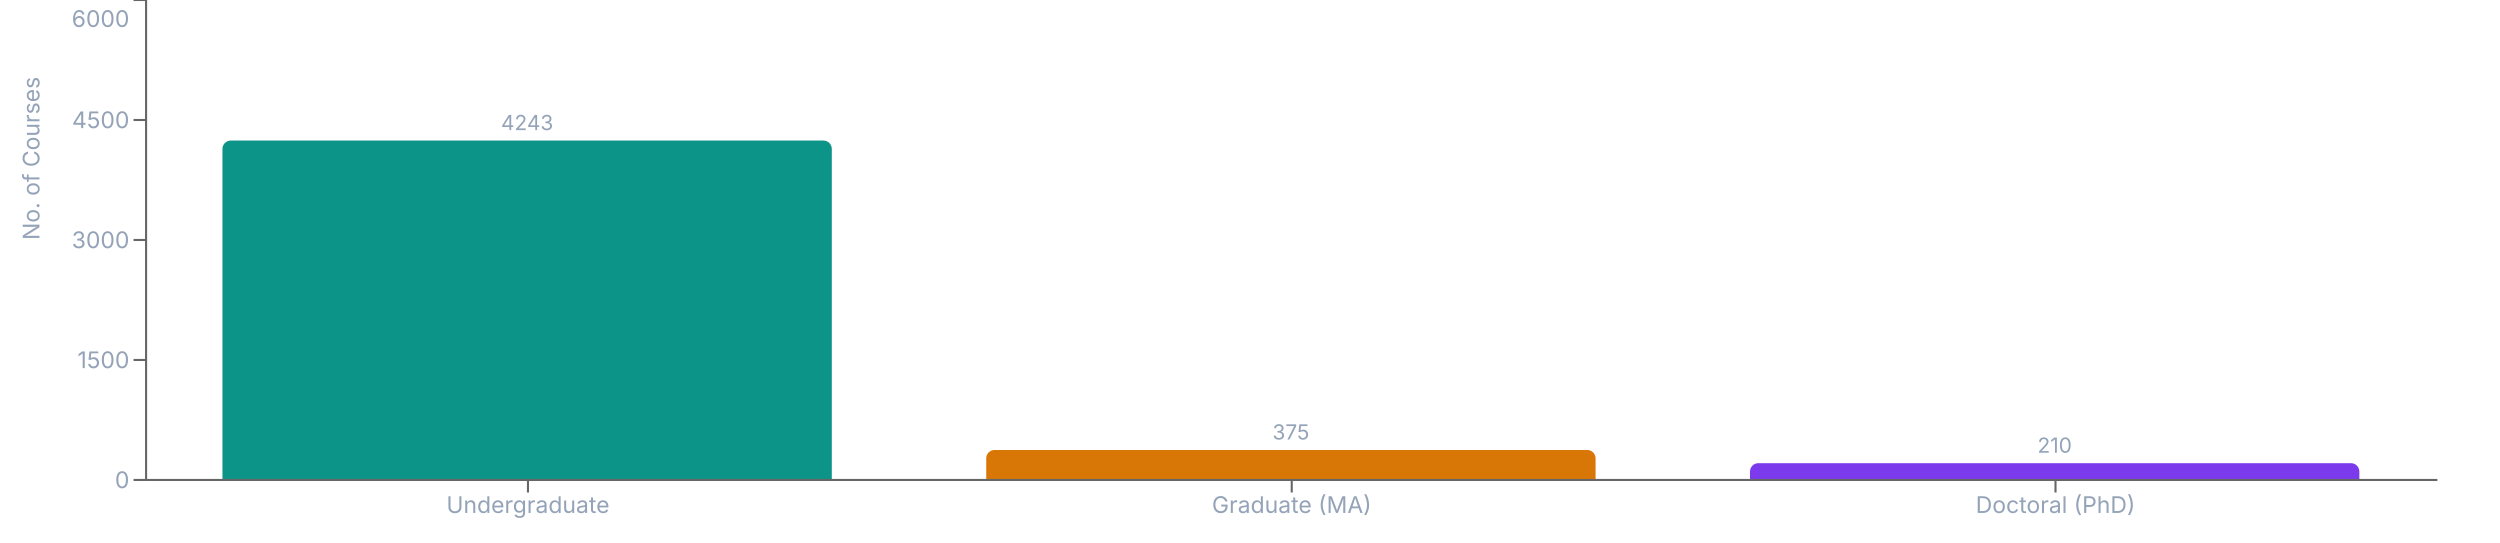
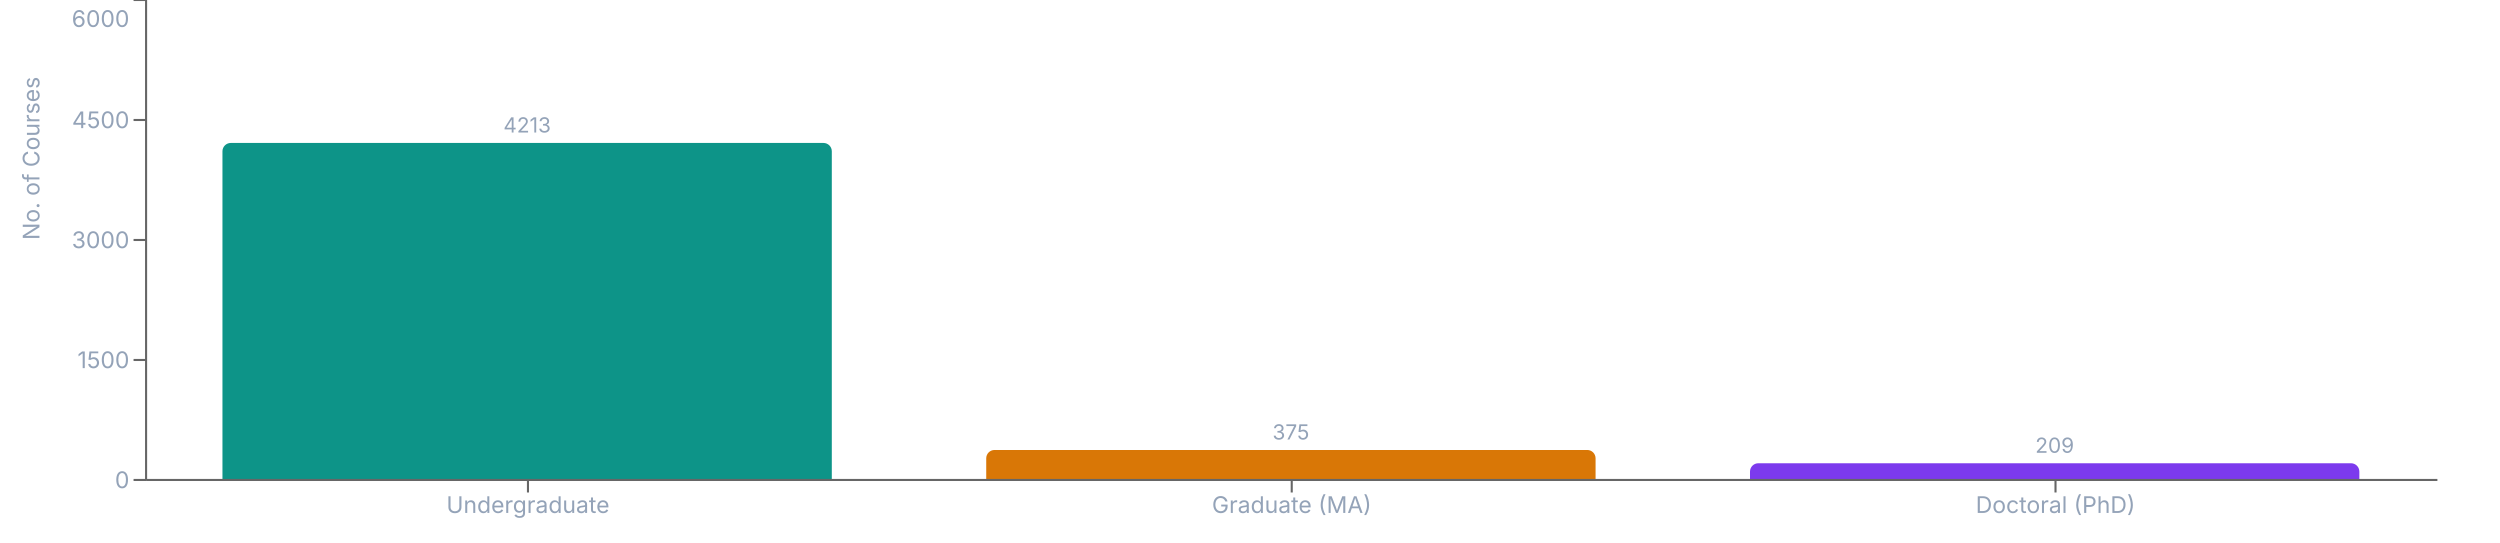
- <svg xmlns="http://www.w3.org/2000/svg" role="application" tabindex="0" class="recharts-surface" width="1198" height="260" viewBox="0 0 1198 260" style="width: 100%; height: 100%; display: block; font-family: system-ui, -apple-system, sans-serif;">
+ <svg xmlns="http://www.w3.org/2000/svg" role="application" tabindex="0" class="recharts-surface" width="1198" height="260" viewBox="0 0 1198 260" style="width: 100%; height: 100%; display: block; font-family: Inter, system-ui, -apple-system, sans-serif;">
  <g tabindex="-1" class="recharts-zIndex-layer_-100" />
  <g tabindex="-1" class="recharts-zIndex-layer_-50" />
  <defs>
-     <clipPath id="recharts9-clip">
+     <clipPath id="recharts5-clip">
      <rect x="70" y="0" height="230" width="1098" />
    </clipPath>
  </defs>
  <g tabindex="-1" class="recharts-zIndex-layer_100" />
  <g tabindex="-1" class="recharts-zIndex-layer_200" />
  <g tabindex="-1" class="recharts-zIndex-layer_300">
    <g class="recharts-layer recharts-bar" id="recharts-bar-_r_6_">
      <g class="recharts-layer recharts-bar-rectangles">
        <g class="recharts-layer">
          <g class="recharts-layer recharts-bar-rectangle">
            <g class="recharts-layer recharts-inactive-bar">
-               <path name="Undergraduate" x="106.6" y="67.352" width="292" height="162.648" fill="#0D9488" class="recharts-rectangle" d="M106.6,71.352A 4,4,0,0,1,110.6,67.352L 394.6,67.352A 4,4,0,0,1,         398.6,71.352L 398.6,230L 106.6,230Z" />
+               <path name="Undergraduate" x="106.6" y="68.502" width="292" height="161.498" fill="#0D9488" class="recharts-rectangle" d="M106.6,72.502A 4,4,0,0,1,110.6,68.502L 394.6,68.502A 4,4,0,0,1,         398.6,72.502L 398.6,230L 106.6,230Z" />
            </g>
          </g>
          <g class="recharts-layer recharts-bar-rectangle">
            <g class="recharts-layer recharts-inactive-bar">
              <path name="Graduate (MA)" x="472.6" y="215.625" width="292" height="14.375" fill="#D97706" class="recharts-rectangle" d="M472.6,219.625A 4,4,0,0,1,476.6,215.625L 760.6,215.625A 4,4,0,0,1,         764.6,219.625L 764.6,230L 472.6,230Z" />
            </g>
          </g>
          <g class="recharts-layer recharts-bar-rectangle">
            <g class="recharts-layer recharts-inactive-bar">
-               <path name="Doctoral (PhD)" x="838.6" y="221.95" width="292" height="8.05" fill="#7C3AED" class="recharts-rectangle" d="M838.6,225.95A 4,4,0,0,1,842.6,221.95L 1126.6,221.95A 4,4,0,0,1,         1130.6,225.95L 1130.6,230L 838.6,230Z" />
+               <path name="Doctoral (PhD)" x="838.6" y="221.988" width="292" height="8.012" fill="#7C3AED" class="recharts-rectangle" d="M838.6,225.988A 4,4,0,0,1,842.6,221.988L 1126.6,221.988A 4,4,0,0,1,         1130.6,225.988L 1130.6,230L 838.6,230Z" />
            </g>
          </g>
        </g>
      </g>
    </g>
  </g>
  <g tabindex="-1" class="recharts-zIndex-layer_400" />
  <g tabindex="-1" class="recharts-zIndex-layer_500">
    <g class="recharts-layer recharts-cartesian-axis recharts-xAxis xAxis">
      <line angle="0" height="30" orientation="bottom" x="70" y="230" width="1098" class="recharts-cartesian-axis-line" stroke="#666" fill="none" x1="70" y1="230" x2="1168" y2="230" />
      <g class="recharts-cartesian-axis-ticks recharts-xAxis-ticks">
        <g class="recharts-cartesian-axis-tick-lines recharts-xAxis-tick-lines">
          <g class="recharts-layer recharts-cartesian-axis-tick">
            <line angle="0" height="30" orientation="bottom" x="70" y="230" width="1098" class="recharts-cartesian-axis-tick-line" stroke="#666" fill="none" x1="253" y1="236" x2="253" y2="230" />
          </g>
          <g class="recharts-layer recharts-cartesian-axis-tick">
            <line angle="0" height="30" orientation="bottom" x="70" y="230" width="1098" class="recharts-cartesian-axis-tick-line" stroke="#666" fill="none" x1="619" y1="236" x2="619" y2="230" />
          </g>
          <g class="recharts-layer recharts-cartesian-axis-tick">
            <line angle="0" height="30" orientation="bottom" x="70" y="230" width="1098" class="recharts-cartesian-axis-tick-line" stroke="#666" fill="none" x1="985" y1="236" x2="985" y2="230" />
          </g>
        </g>
      </g>
    </g>
    <g class="recharts-layer recharts-cartesian-axis recharts-yAxis yAxis">
      <line angle="0" orientation="left" width="60" x="10" y="0" height="230" class="recharts-cartesian-axis-line" stroke="#666" fill="none" x1="70" y1="0" x2="70" y2="230" />
      <g class="recharts-cartesian-axis-ticks recharts-yAxis-ticks">
        <g class="recharts-cartesian-axis-tick-lines recharts-yAxis-tick-lines">
          <g class="recharts-layer recharts-cartesian-axis-tick">
            <line angle="0" orientation="left" width="60" x="10" y="0" height="230" class="recharts-cartesian-axis-tick-line" stroke="#666" fill="none" x1="64" y1="230" x2="70" y2="230" />
          </g>
          <g class="recharts-layer recharts-cartesian-axis-tick">
            <line angle="0" orientation="left" width="60" x="10" y="0" height="230" class="recharts-cartesian-axis-tick-line" stroke="#666" fill="none" x1="64" y1="172.5" x2="70" y2="172.5" />
          </g>
          <g class="recharts-layer recharts-cartesian-axis-tick">
            <line angle="0" orientation="left" width="60" x="10" y="0" height="230" class="recharts-cartesian-axis-tick-line" stroke="#666" fill="none" x1="64" y1="115" x2="70" y2="115" />
          </g>
          <g class="recharts-layer recharts-cartesian-axis-tick">
            <line angle="0" orientation="left" width="60" x="10" y="0" height="230" class="recharts-cartesian-axis-tick-line" stroke="#666" fill="none" x1="64" y1="57.5" x2="70" y2="57.5" />
          </g>
          <g class="recharts-layer recharts-cartesian-axis-tick">
            <line angle="0" orientation="left" width="60" x="10" y="0" height="230" class="recharts-cartesian-axis-tick-line" stroke="#666" fill="none" x1="64" y1="0" x2="70" y2="0" />
          </g>
        </g>
      </g>
    </g>
  </g>
  <g tabindex="-1" class="recharts-zIndex-layer_600" />
  <g tabindex="-1" class="recharts-zIndex-layer_1000" />
  <g tabindex="-1" class="recharts-zIndex-layer_1100" />
  <g tabindex="-1" class="recharts-zIndex-layer_1200" />
  <g tabindex="-1" class="recharts-zIndex-layer_2000">
    <g class="recharts-cartesian-axis-tick-labels recharts-xAxis-tick-labels">
      <g class="recharts-layer recharts-cartesian-axis-tick-label">
        <text height="30" orientation="bottom" width="1098" stroke="none" font-size="11" x="253" y="238" class="recharts-text recharts-cartesian-axis-tick-value" text-anchor="middle" fill="#94A3B8">
          <tspan x="253" dy="0.71em">Undergraduate</tspan>
        </text>
      </g>
      <g class="recharts-layer recharts-cartesian-axis-tick-label">
        <text height="30" orientation="bottom" width="1098" stroke="none" font-size="11" x="619" y="238" class="recharts-text recharts-cartesian-axis-tick-value" text-anchor="middle" fill="#94A3B8">
          <tspan x="619" dy="0.71em">Graduate (MA)</tspan>
        </text>
      </g>
      <g class="recharts-layer recharts-cartesian-axis-tick-label">
        <text height="30" orientation="bottom" width="1098" stroke="none" font-size="11" x="985" y="238" class="recharts-text recharts-cartesian-axis-tick-value" text-anchor="middle" fill="#94A3B8">
          <tspan x="985" dy="0.71em">Doctoral (PhD)</tspan>
        </text>
      </g>
    </g>
    <g class="recharts-cartesian-axis-tick-labels recharts-yAxis-tick-labels">
      <g class="recharts-layer recharts-cartesian-axis-tick-label">
        <text orientation="left" width="60" height="230" stroke="none" font-size="11" x="62" y="230" class="recharts-text recharts-cartesian-axis-tick-value" text-anchor="end" fill="#94A3B8">
          <tspan x="62" dy="0.355em">0</tspan>
        </text>
      </g>
      <g class="recharts-layer recharts-cartesian-axis-tick-label">
        <text orientation="left" width="60" height="230" stroke="none" font-size="11" x="62" y="172.5" class="recharts-text recharts-cartesian-axis-tick-value" text-anchor="end" fill="#94A3B8">
          <tspan x="62" dy="0.355em">1500</tspan>
        </text>
      </g>
      <g class="recharts-layer recharts-cartesian-axis-tick-label">
        <text orientation="left" width="60" height="230" stroke="none" font-size="11" x="62" y="115" class="recharts-text recharts-cartesian-axis-tick-value" text-anchor="end" fill="#94A3B8">
          <tspan x="62" dy="0.355em">3000</tspan>
        </text>
      </g>
      <g class="recharts-layer recharts-cartesian-axis-tick-label">
        <text orientation="left" width="60" height="230" stroke="none" font-size="11" x="62" y="57.5" class="recharts-text recharts-cartesian-axis-tick-value" text-anchor="end" fill="#94A3B8">
          <tspan x="62" dy="0.355em">4500</tspan>
        </text>
      </g>
      <g class="recharts-layer recharts-cartesian-axis-tick-label">
        <text orientation="left" width="60" height="230" stroke="none" font-size="11" x="62" y="9" class="recharts-text recharts-cartesian-axis-tick-value" text-anchor="end" fill="#94A3B8">
          <tspan x="62" dy="0.355em">6000</tspan>
        </text>
      </g>
    </g>
    <text font-size="11" offset="5" transform="rotate(-90, 15, 115)" x="15" y="115" class="recharts-text recharts-label" text-anchor="start" fill="#94A3B8">
      <tspan x="15" dy="0.355em">No. of Courses</tspan>
    </text>
    <g class="recharts-layer recharts-label-list">
-       <text width="292" height="67.352" offset="5" x="252.6" y="62.352" class="recharts-text recharts-label" text-anchor="middle" fill="#0D9488" style="font-size: 10px; fill: rgb(148, 163, 184);">
-         <tspan x="252.6" dy="0em">4243</tspan>
+       <text width="292" height="68.502" offset="5" x="252.6" y="63.502" class="recharts-text recharts-label" text-anchor="middle" fill="#0D9488" style="font-size: 10px; fill: rgb(148, 163, 184);">
+         <tspan x="252.6" dy="0em">4213</tspan>
      </text>
      <text width="292" height="215.625" offset="5" x="618.6" y="210.625" class="recharts-text recharts-label" text-anchor="middle" fill="#D97706" style="font-size: 10px; fill: rgb(148, 163, 184);">
        <tspan x="618.6" dy="0em">375</tspan>
      </text>
-       <text width="292" height="221.95" offset="5" x="984.6" y="216.95" class="recharts-text recharts-label" text-anchor="middle" fill="#7C3AED" style="font-size: 10px; fill: rgb(148, 163, 184);">
-         <tspan x="984.6" dy="0em">210</tspan>
+       <text width="292" height="221.988" offset="5" x="984.6" y="216.988" class="recharts-text recharts-label" text-anchor="middle" fill="#7C3AED" style="font-size: 10px; fill: rgb(148, 163, 184);">
+         <tspan x="984.6" dy="0em">209</tspan>
      </text>
    </g>
  </g>
</svg>
